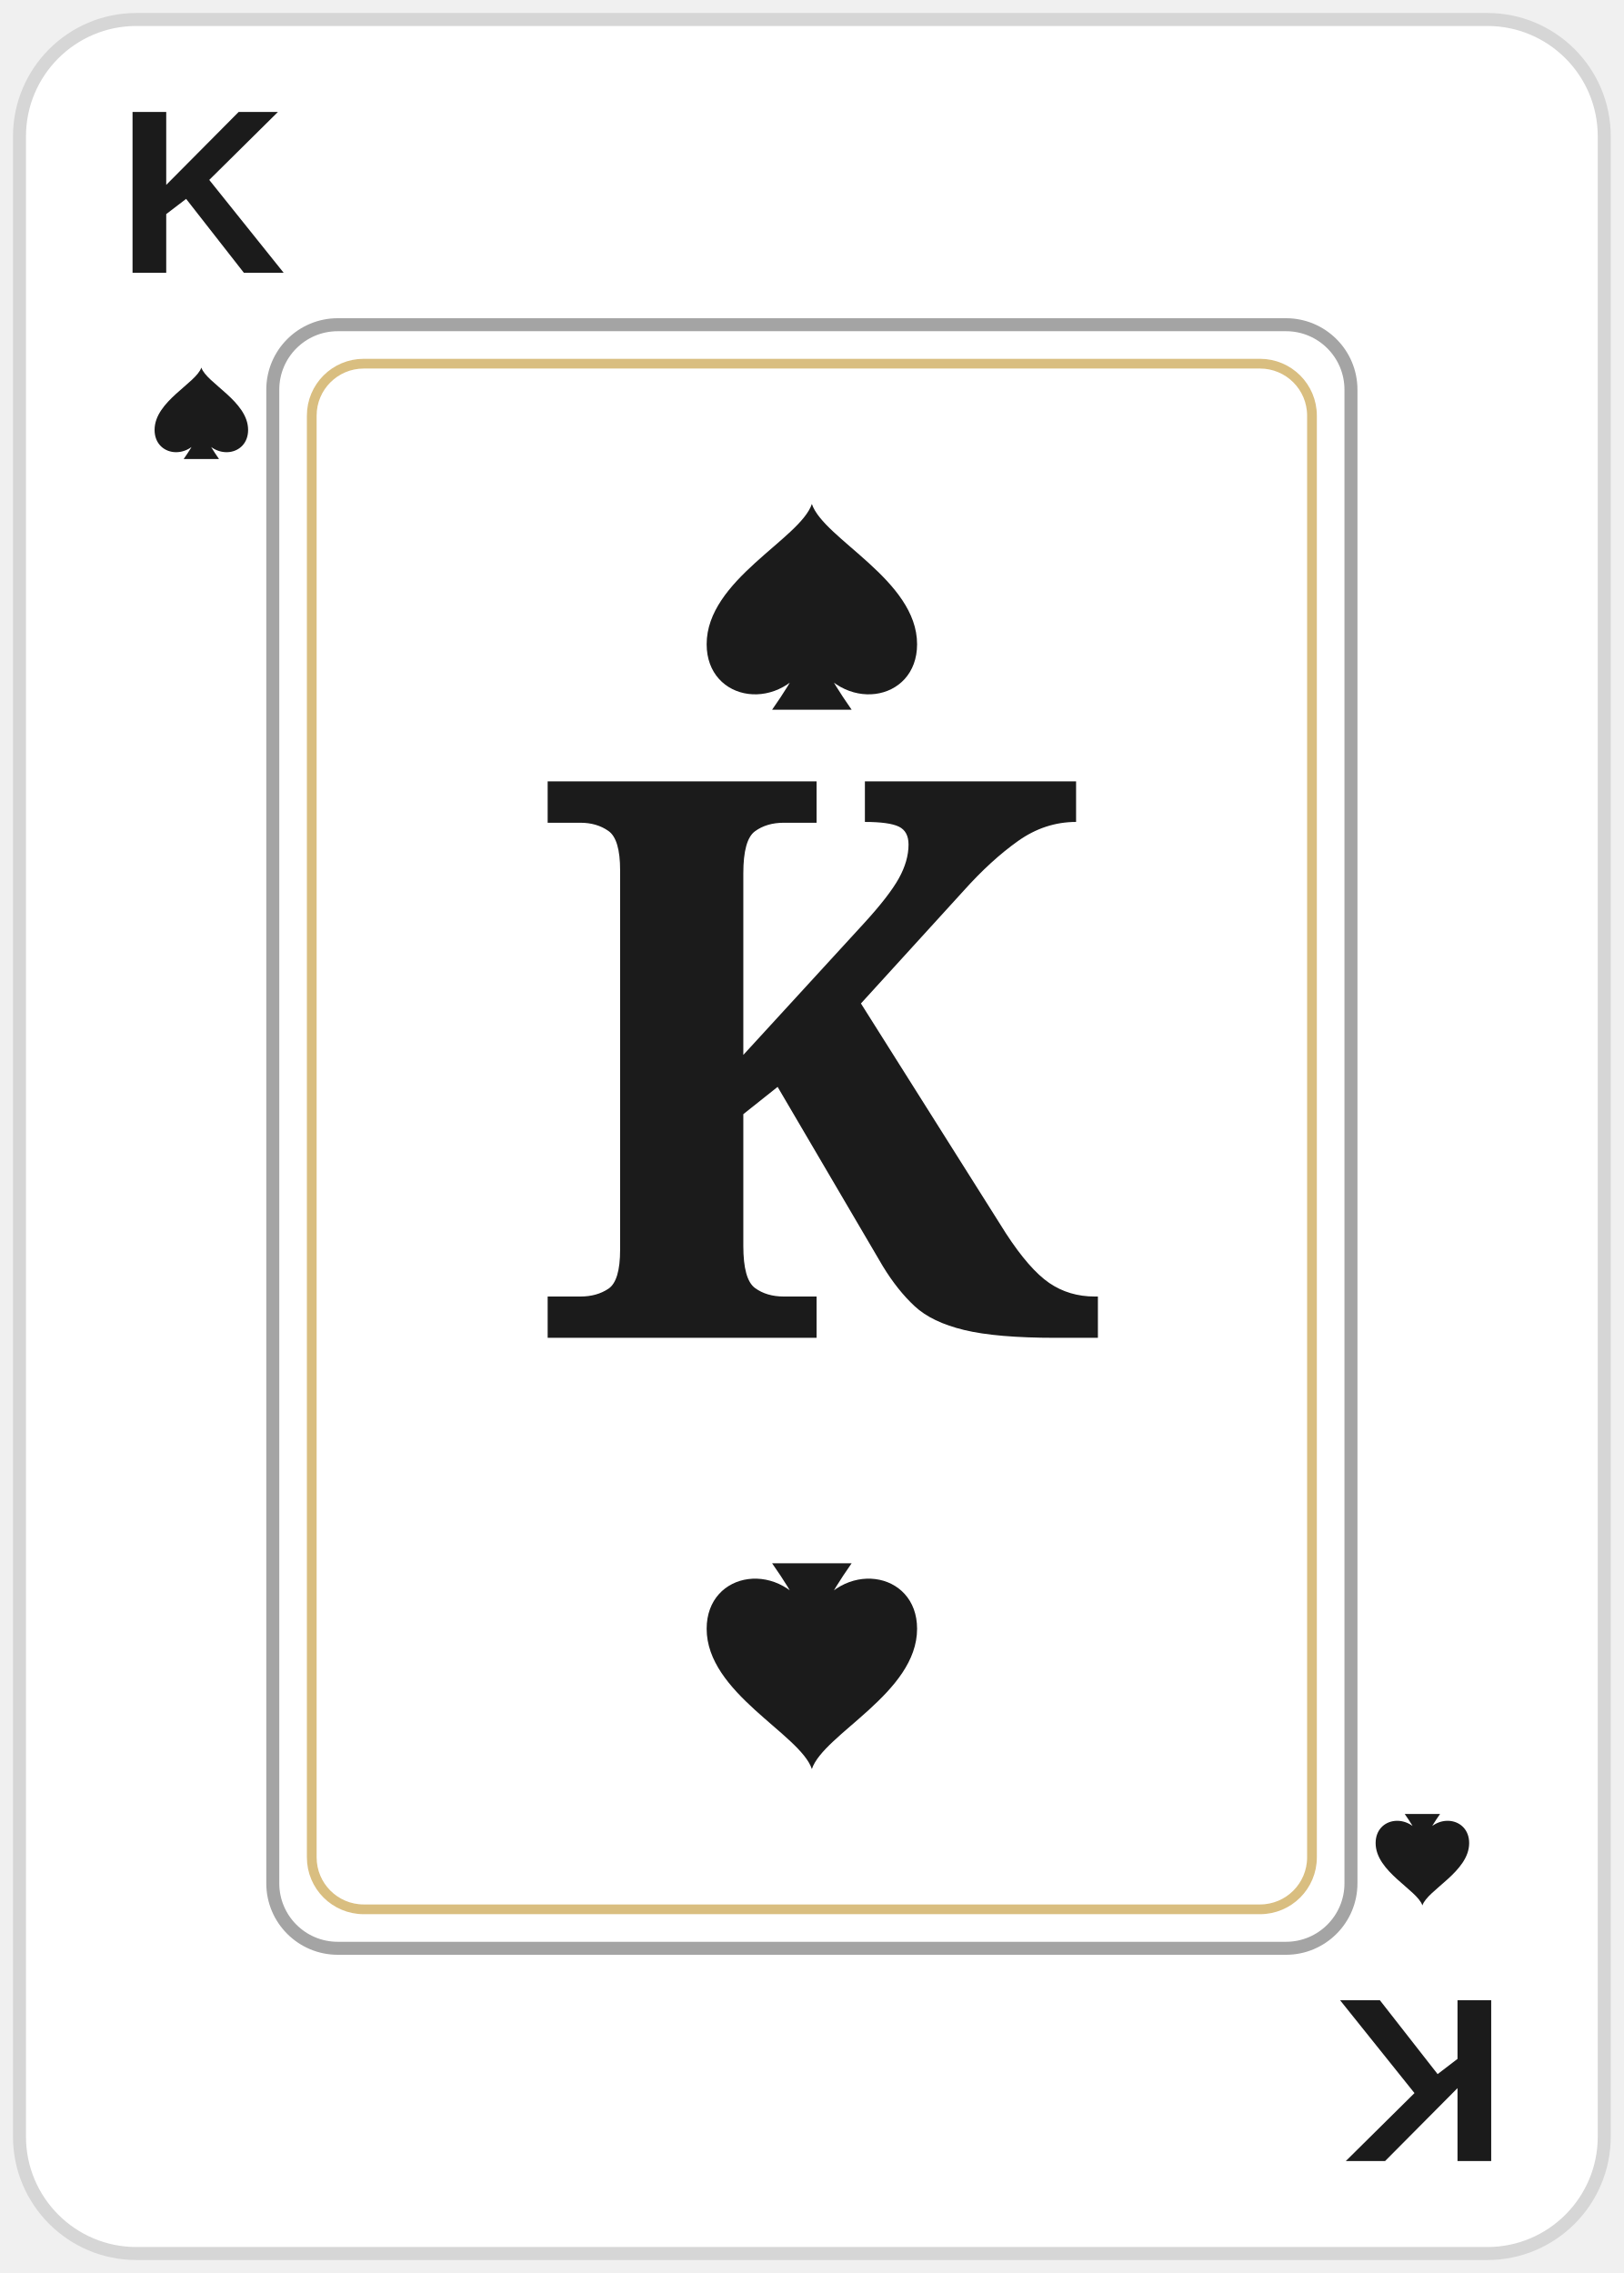
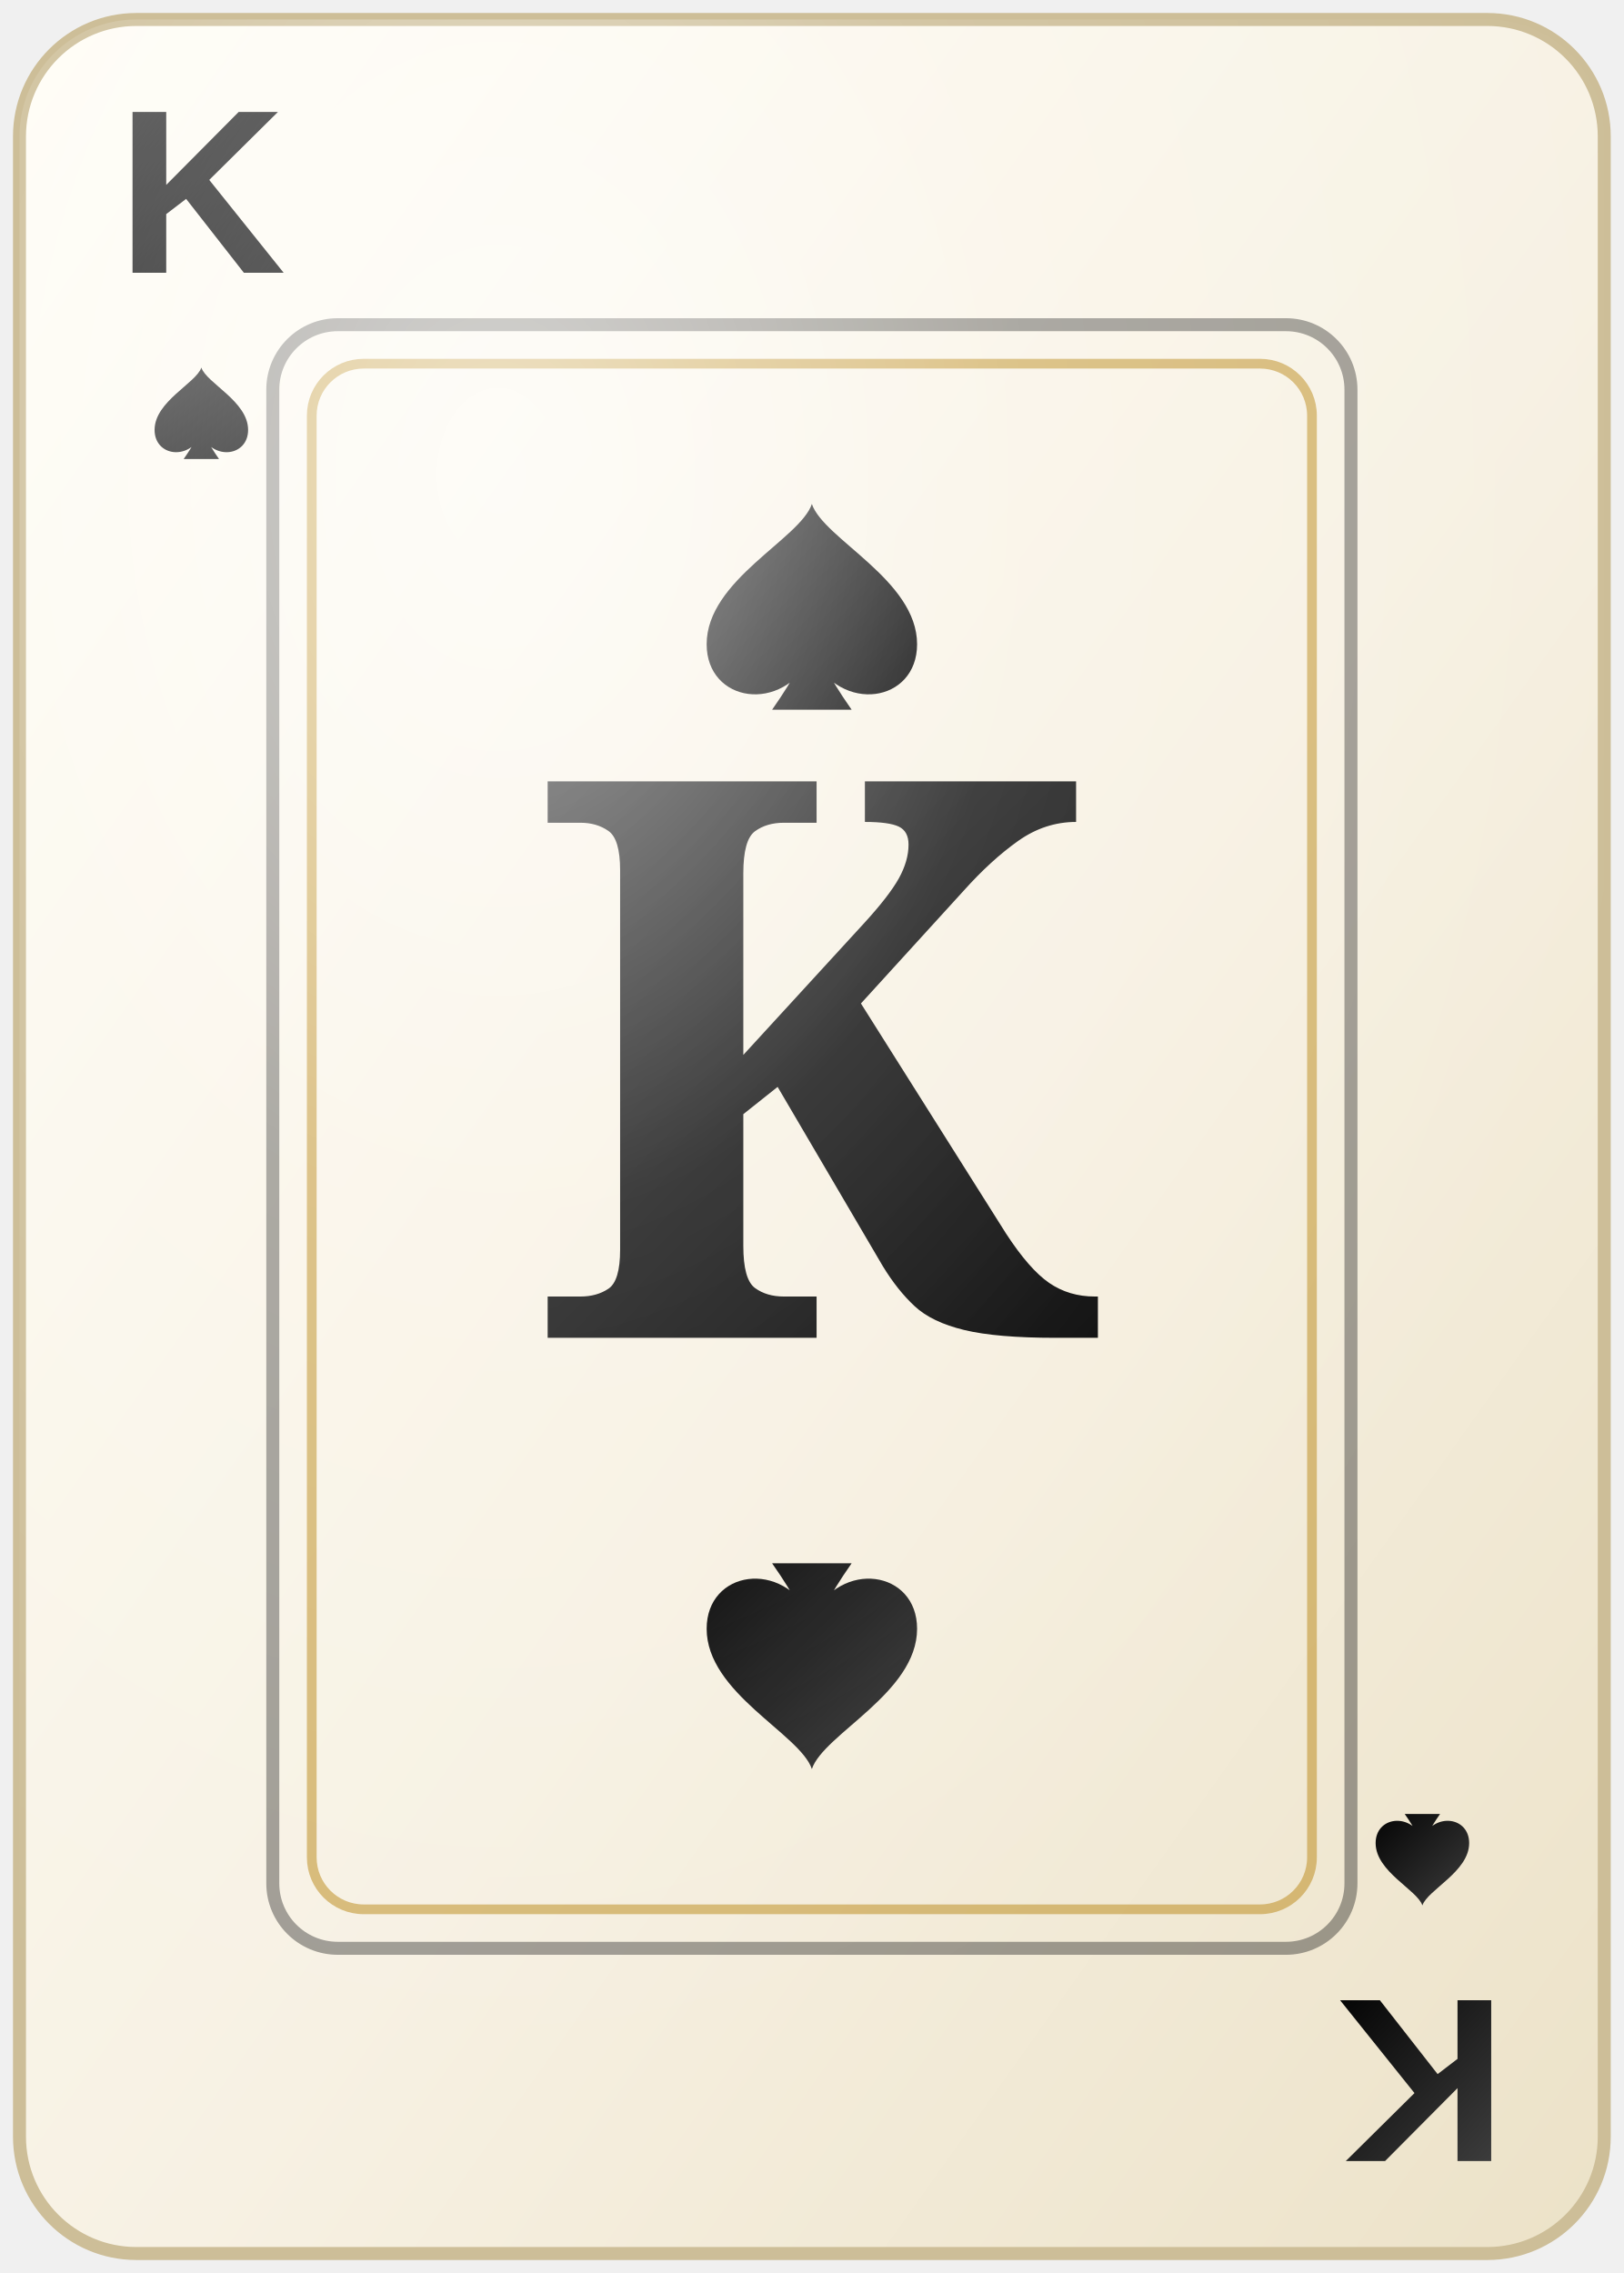
<svg xmlns="http://www.w3.org/2000/svg" viewBox="0 0 250 350" width="250" height="350">
-   <rect x="3" y="3" width="244" height="344" rx="18" fill="#ffffff" stroke="#d6d6d6" stroke-width="2" />
+   <defs>
+     <linearGradient id="faceGrad" x1="0%" y1="0%" x2="100%" y2="100%">
+       <stop offset="0%" stop-color="#fffdf6" />
+       <stop offset="55%" stop-color="#f7f1e3" />
+       <stop offset="100%" stop-color="#ece2c8" />
+     </linearGradient>
+     <radialGradient id="sheenGrad" cx="30%" cy="20%" r="75%">
+       <stop offset="0%" stop-color="#ffffff" stop-opacity="0.55" />
+       <stop offset="45%" stop-color="#ffffff" stop-opacity="0.12" />
+       <stop offset="100%" stop-color="#ffffff" stop-opacity="0" />
+     </radialGradient>
+     <linearGradient id="redInk" x1="0%" y1="0%" x2="100%" y2="100%">
+       <stop offset="0%" stop-color="#e2333f" />
+       <stop offset="100%" stop-color="#9c0f1d" />
+     </linearGradient>
+     <linearGradient id="blackInk" x1="0%" y1="0%" x2="100%" y2="100%">
+       <stop offset="0%" stop-color="#3c3c3c" />
+       <stop offset="100%" stop-color="#050505" />
+     </linearGradient>
+   </defs>
+   <rect x="3" y="3" width="244" height="344" rx="18" fill="url(#faceGrad)" stroke="#cdbe98" stroke-width="2" />
  <g transform="translate(31,42)">
-     <text x="0" y="0" text-anchor="middle" font-family="Arial, sans-serif" font-weight="700" font-size="36" fill="#1b1b1b">K</text>
-     <g transform="translate(0,21) scale(0.8)" fill="#1b1b1b">
+     <text x="0" y="0" text-anchor="middle" font-family="Arial, sans-serif" font-weight="700" font-size="36" fill="url(#blackInk)">K</text>
+     <g transform="translate(0,21) scale(0.8)" fill="url(#blackInk)">
      <path d="M0 -8 C 1 -5 9 -1.5 9 4 C 9 9 2.5 10 0 5 C -2.5 10 -9 9 -9 4 C -9 -1.5 -1 -5 0 -8 Z M -3.4 9.6 C -1.3 6.6 -0.6 5 0 3.1 C 0.6 5 1.3 6.6 3.4 9.6 Z" />
    </g>
  </g>
  <g transform="translate(219,308) rotate(180)">
-     <text x="0" y="0" text-anchor="middle" font-family="Arial, sans-serif" font-weight="700" font-size="36" fill="#1b1b1b">K</text>
-     <g transform="translate(0,21) scale(0.8)" fill="#1b1b1b">
+     <text x="0" y="0" text-anchor="middle" font-family="Arial, sans-serif" font-weight="700" font-size="36" fill="url(#blackInk)">K</text>
+     <g transform="translate(0,21) scale(0.8)" fill="url(#blackInk)">
      <path d="M0 -8 C 1 -5 9 -1.5 9 4 C 9 9 2.5 10 0 5 C -2.5 10 -9 9 -9 4 C -9 -1.5 -1 -5 0 -8 Z M -3.4 9.6 C -1.3 6.6 -0.6 5 0 3.1 C 0.6 5 1.3 6.6 3.4 9.6 Z" />
    </g>
  </g>
  <rect x="42" y="50" width="166" height="250" rx="10" fill="none" stroke="#1b1b1b" stroke-width="2" opacity=".4" />
  <rect x="48" y="56" width="154" height="238" rx="8" fill="none" stroke="#c9a24a" stroke-width="1.5" opacity=".7" />
-   <g transform="translate(125.0,92.0) scale(1.8)" fill="#1b1b1b">
+   <g transform="translate(125.0,92.0) scale(1.8)" fill="url(#blackInk)">
    <path d="M0 -8 C 1 -5 9 -1.5 9 4 C 9 9 2.5 10 0 5 C -2.5 10 -9 9 -9 4 C -9 -1.5 -1 -5 0 -8 Z M -3.4 9.6 C -1.3 6.6 -0.6 5 0 3.1 C 0.6 5 1.3 6.6 3.4 9.6 Z" />
  </g>
-   <g transform="translate(125.0,258.0) scale(1.8) rotate(180)" fill="#1b1b1b">
+   <g transform="translate(125.0,258.0) scale(1.8) rotate(180)" fill="url(#blackInk)">
    <path d="M0 -8 C 1 -5 9 -1.5 9 4 C 9 9 2.5 10 0 5 C -2.5 10 -9 9 -9 4 C -9 -1.5 -1 -5 0 -8 Z M -3.4 9.6 C -1.3 6.6 -0.6 5 0 3.1 C 0.6 5 1.3 6.6 3.4 9.6 Z" />
  </g>
-   <text x="125" y="206" text-anchor="middle" font-family="Georgia, serif" font-weight="700" font-size="120" fill="#1b1b1b">K</text>
+   <text x="125" y="206" text-anchor="middle" font-family="Georgia, serif" font-weight="700" font-size="120" fill="url(#blackInk)">K</text>
+   <rect x="3" y="3" width="244" height="344" rx="18" fill="url(#sheenGrad)" />
</svg>
